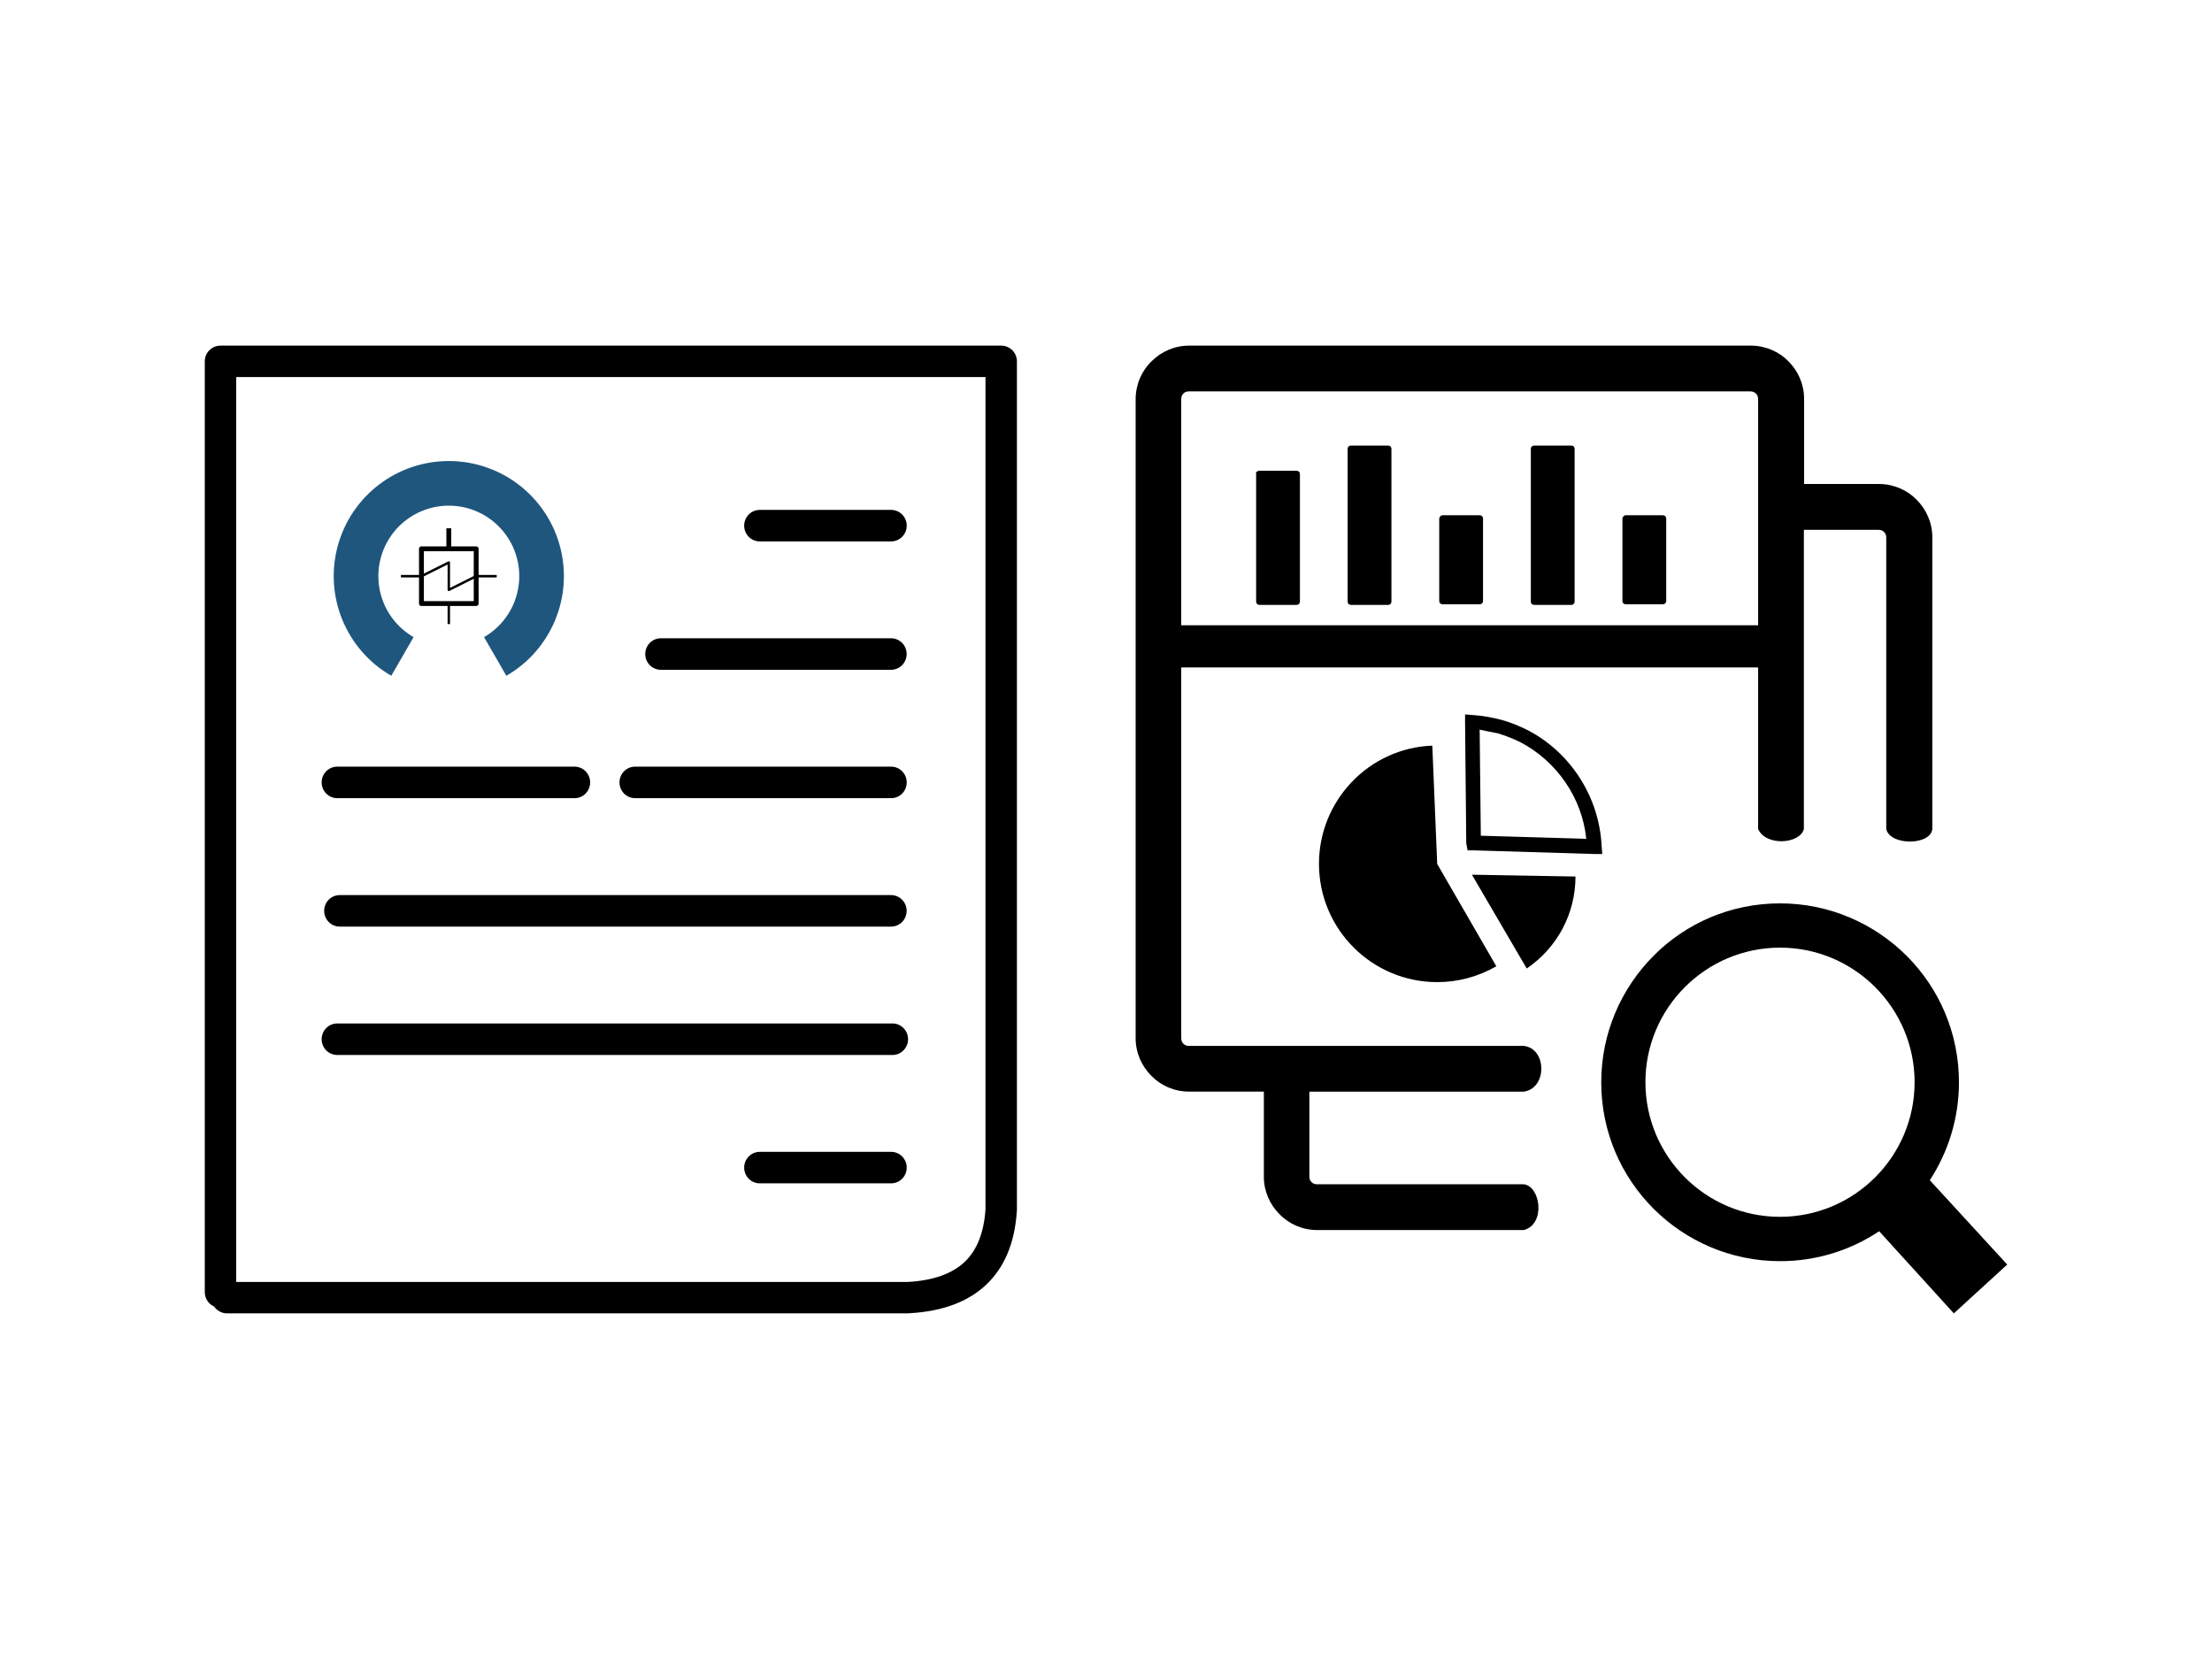
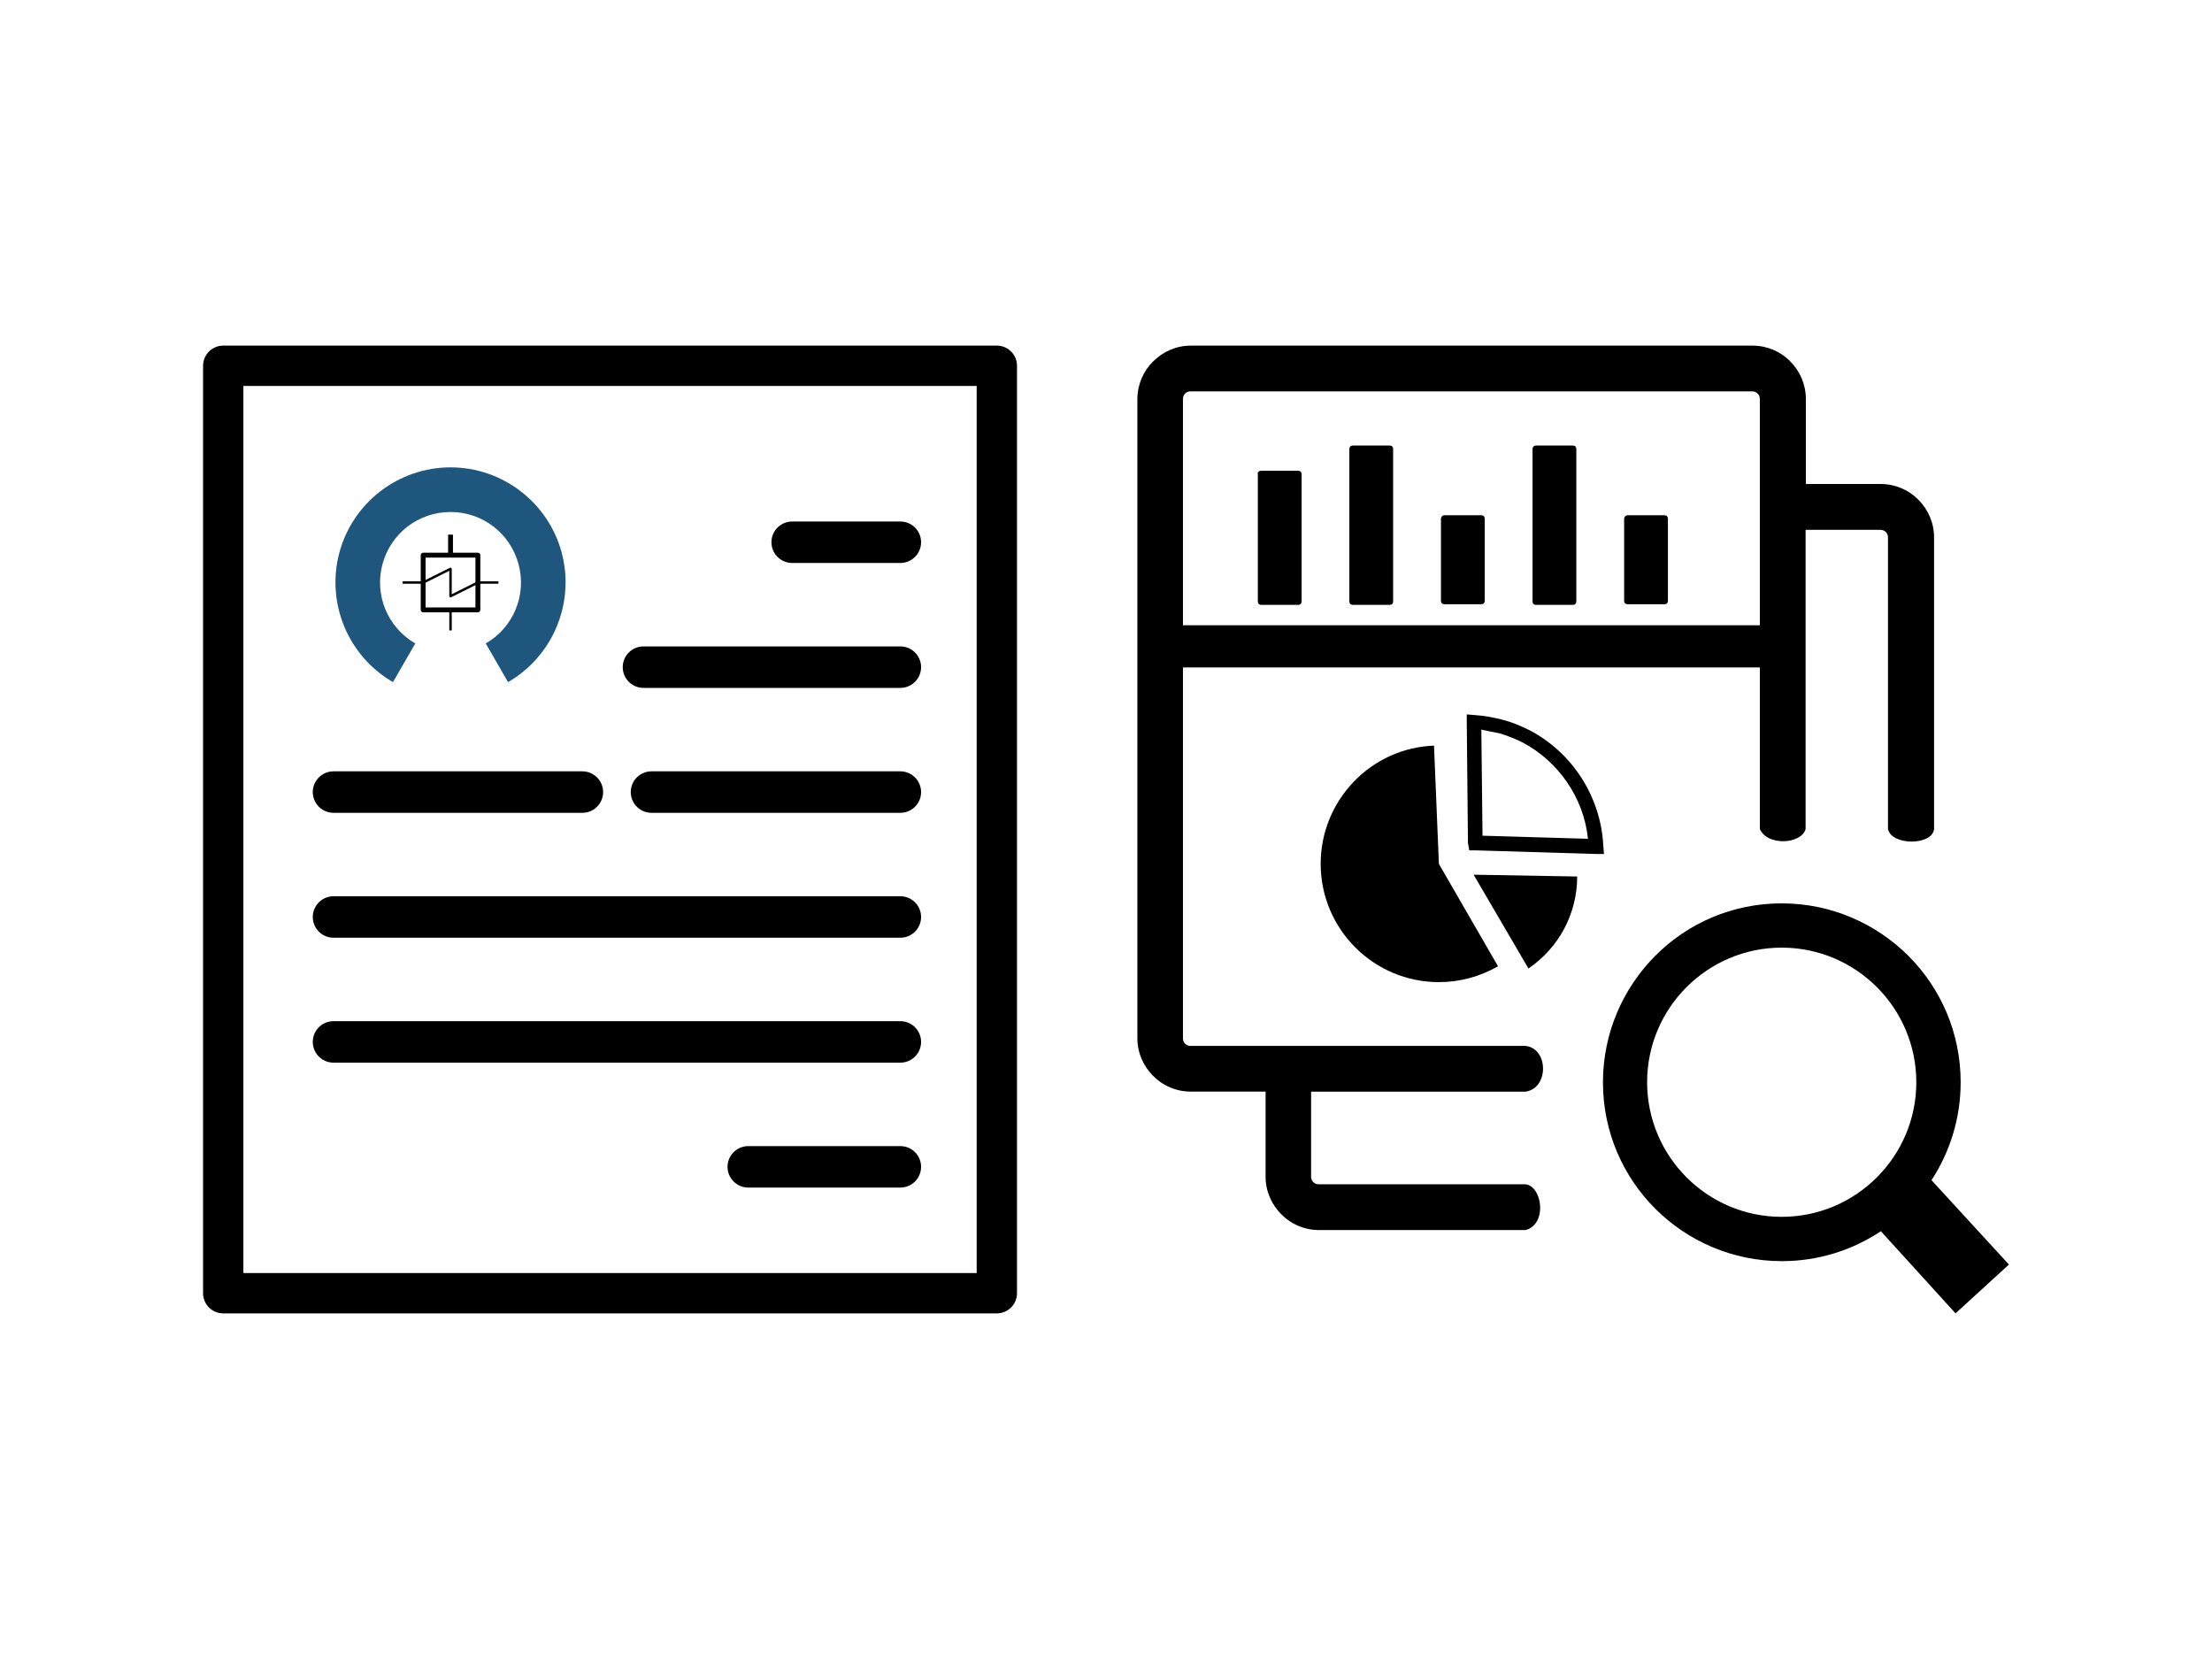
<svg xmlns="http://www.w3.org/2000/svg" xmlns:xlink="http://www.w3.org/1999/xlink" id="svg8" version="1.1" viewBox="0 0 160 120" height="120mm" width="160mm">
  <defs id="defs2">
    <linearGradient id="linearGradient2073">
      <stop id="stop2069" offset="0" style="stop-color:#000000;stop-opacity:1;" />
      <stop id="stop2071" offset="1" style="stop-color:#000000;stop-opacity:0;" />
    </linearGradient>
    <rect id="rect1009" height="0" width="12.5" y="-75" x="50" />
    <linearGradient gradientTransform="translate(0.2924316,-2.377988)" gradientUnits="userSpaceOnUse" y2="204.982" x2="223.365" y1="204.982" x1="221.694" id="linearGradient2075" xlink:href="#linearGradient2073" />
    <clipPath id="p6e57b7c683">
      <rect x="46.966" y="7.2" width="558" height="332.64" id="rect229" />
    </clipPath>
    <clipPath id="clipPath1">
      <rect x="46.966" y="7.2" width="558" height="332.64" id="rect1" />
    </clipPath>
    <clipPath id="clipPath2">
      <rect x="46.966" y="7.2" width="558" height="332.64" id="rect2" />
    </clipPath>
    <clipPath id="clipPath3">
      <rect x="46.966" y="7.2" width="558" height="332.64" id="rect3" />
    </clipPath>
    <clipPath id="clipPath4">
      <rect x="46.966" y="7.2" width="558" height="332.64" id="rect4" />
    </clipPath>
    <clipPath id="clipPath5">
      <rect x="46.966" y="7.2" width="558" height="332.64" id="rect5" />
    </clipPath>
    <clipPath id="clipPath6">
      <rect x="46.966" y="7.2" width="558" height="332.64" id="rect6" />
    </clipPath>
    <clipPath id="clipPath7">
      <rect x="46.966" y="7.2" width="558" height="332.64" id="rect7" />
    </clipPath>
    <path id="path3" d="M 0,0 V 3.5" style="stroke:#000000;stroke-width:0.8" />
    <path id="path4" d="m 2034,4250 q -487,0 -733,-480 -245,-479 -245,-1442 0,-959 245,-1439 246,-480 733,-480 491,0 736,480 246,480 246,1439 0,963 -246,1442 -245,480 -736,480 z m 0,500 q 785,0 1199,-621 414,-620 414,-1801 0,-1178 -414,-1799 -414,-620 -1199,-620 -784,0 -1198,620 -414,621 -414,1799 0,1181 414,1801 414,621 1198,621 z" transform="scale(0.015625)" />
    <path id="path5" d="m 684,794 h 660 V 0 H 684 Z" transform="scale(0.015625)" />
    <path id="path6" d="M 1228,531 H 3431 V 0 H 469 v 531 q 359,372 979,998 621,627 780,809 303,340 423,576 121,236 121,464 0,372 -261,606 -261,235 -680,235 -297,0 -627,-103 -329,-103 -704,-313 v 638 q 381,153 712,231 332,78 607,78 725,0 1156,-363 431,-362 431,-968 0,-288 -108,-546 -107,-257 -392,-607 -78,-91 -497,-524 Q 1991,1309 1228,531 Z" transform="scale(0.015625)" />
    <path id="path7" d="M 691,4666 H 3169 V 4134 H 1269 V 2991 q 137,47 274,70 138,23 276,23 781,0 1237,-428 457,-428 457,-1159 Q 3513,744 3044,326 2575,-91 1722,-91 1428,-91 1123,-41 819,9 494,109 v 635 q 281,-153 581,-228 300,-75 634,-75 541,0 856,284 316,284 316,772 0,487 -316,771 -315,285 -856,285 -253,0 -505,-56 -251,-56 -513,-175 z" transform="scale(0.015625)" />
    <path id="path8" d="M 525,4666 H 3525 V 4397 L 1831,0 H 1172 L 2766,4134 H 525 Z" transform="scale(0.015625)" />
    <path id="path9" d="M 794,531 H 1825 V 4091 L 703,3866 v 575 l 1116,225 h 631 V 531 H 3481 V 0 H 794 Z" transform="scale(0.015625)" />
    <path id="path10" d="M 3513,2113 V 0 h -575 v 2094 q 0,497 -194,743 -194,247 -581,247 -466,0 -735,-297 -269,-296 -269,-809 V 0 H 581 v 4863 h 578 V 2956 q 207,316 486,472 280,156 646,156 603,0 912,-373 310,-373 310,-1098 z" transform="scale(0.015625)" />
    <path id="path11" d="M 3597,1894 V 1613 H 953 q 38,-594 358,-905 320,-311 892,-311 331,0 642,81 311,81 618,244 V 178 Q 3153,47 2828,-22 2503,-91 2169,-91 1331,-91 842,396 353,884 353,1716 q 0,859 464,1363 464,505 1252,505 706,0 1117,-455 411,-454 411,-1235 z m -575,169 q -6,471 -264,752 -258,282 -683,282 -481,0 -770,-272 -289,-272 -333,-766 z" transform="scale(0.015625)" />
    <path id="path12" d="m 2194,1759 q -697,0 -966,-159 -269,-159 -269,-544 0,-306 202,-486 202,-179 548,-179 479,0 768,339 289,339 289,901 v 128 z m 1147,238 V 0 H 2766 V 531 Q 2569,213 2275,61 1981,-91 1556,-91 q -537,0 -855,302 -317,302 -317,808 0,590 395,890 396,300 1180,300 h 807 v 57 q 0,397 -261,614 -261,217 -733,217 -300,0 -585,-72 -284,-72 -546,-216 v 532 q 315,122 612,182 297,61 578,61 760,0 1135,-394 375,-393 375,-1193 z" transform="scale(0.015625)" />
    <path id="path13" d="M 1172,4494 V 3500 H 2356 V 3053 H 1172 V 1153 q 0,-428 117,-550 117,-122 477,-122 h 590 V 0 H 1766 Q 1100,0 847,248 594,497 594,1153 V 3053 H 172 v 447 h 422 v 994 z" transform="scale(0.015625)" />
    <path id="path14" transform="scale(0.015625)" d="" />
    <path id="path15" d="m 2631,2963 q -97,56 -211,82 -114,27 -251,27 -488,0 -749,-317 -261,-317 -261,-911 V 0 H 581 v 3500 h 578 v -544 q 182,319 472,473 291,155 707,155 59,0 131,-8 72,-7 159,-23 z" transform="scale(0.015625)" />
    <path id="path16" d="M 3513,2113 V 0 h -575 v 2094 q 0,497 -194,743 -194,247 -581,247 -466,0 -735,-297 -269,-296 -269,-809 V 0 H 581 v 3500 h 578 v -544 q 207,316 486,472 280,156 646,156 603,0 912,-373 310,-373 310,-1098 z" transform="scale(0.015625)" />
    <path id="path17" d="m 2834,3397 v -544 q -243,125 -506,187 -262,63 -544,63 -428,0 -642,-131 -214,-131 -214,-394 0,-200 153,-314 153,-114 616,-217 l 197,-44 q 612,-131 870,-370 258,-239 258,-667 0,-488 -386,-773 Q 2250,-91 1575,-91 1294,-91 989,-36 684,19 347,128 v 594 q 319,-166 628,-249 309,-82 613,-82 406,0 624,139 219,139 219,392 0,234 -158,359 -157,125 -692,241 l -200,47 q -534,112 -772,345 -237,233 -237,639 0,494 350,762 350,269 994,269 318,0 599,-47 282,-46 519,-140 z" transform="scale(0.015625)" />
    <path id="path18" d="m 2375,4863 v -479 h -550 q -309,0 -430,-125 -120,-125 -120,-450 v -309 h 947 V 3053 H 1275 V 0 H 697 V 3053 H 147 v 447 h 550 v 244 q 0,584 272,851 272,268 862,268 z" transform="scale(0.015625)" />
    <path id="path19" d="m 2906,2969 v 1894 h 575 V 0 H 2906 V 525 Q 2725,213 2448,61 2172,-91 1784,-91 1150,-91 751,415 353,922 353,1747 q 0,825 398,1331 399,506 1033,506 388,0 664,-152 277,-151 458,-463 z M 947,1747 q 0,-634 261,-995 261,-361 717,-361 456,0 718,361 263,361 263,995 0,634 -263,995 -262,361 -718,361 -456,0 -717,-361 -261,-361 -261,-995 z" transform="scale(0.015625)" />
    <path id="path20" d="m 603,3500 h 575 V 0 H 603 Z m 0,1363 h 575 V 4134 H 603 Z" transform="scale(0.015625)" />
    <path id="path21" d="m 628,4666 h 941 L 2759,1491 3956,4666 h 941 V 0 H 4281 V 4097 L 3078,897 H 2444 L 1241,4097 V 0 H 628 Z" transform="scale(0.015625)" />
    <path id="path22" d="m 213,4666 h 637 l 981,-3944 978,3944 h 710 l 981,-3944 978,3944 h 641 L 4947,0 H 4153 L 3169,4050 2175,0 h -794 z" transform="scale(0.015625)" />
    <path id="path23" d="M 0,0 H -3.5" style="stroke:#000000;stroke-width:0.8" />
    <path id="path24" d="m 2597,2516 q 453,-97 707,-404 255,-306 255,-756 0,-690 -475,-1069 -475,-378 -1350,-378 -293,0 -604,58 -311,58 -642,174 v 609 q 262,-153 574,-231 313,-78 654,-78 593,0 904,234 311,234 311,681 0,413 -289,645 -289,233 -804,233 h -544 v 519 h 569 q 465,0 712,186 247,186 247,536 0,359 -255,551 -254,193 -729,193 -260,0 -557,-57 -297,-56 -653,-174 v 562 q 360,100 674,150 314,50 592,50 719,0 1137,-327 419,-326 419,-882 0,-388 -222,-655 -222,-267 -631,-370 z" transform="scale(0.015625)" />
    <path id="path25" d="M 2419,4116 825,1625 h 1594 z m -166,550 h 794 V 1625 h 666 V 1100 H 3047 V 0 H 2419 V 1100 H 313 v 609 z" transform="scale(0.015625)" />
    <path id="path26" d="m 2113,2584 q -425,0 -674,-291 -248,-290 -248,-796 0,-503 248,-796 249,-292 674,-292 425,0 673,292 248,293 248,796 0,506 -248,796 -248,291 -673,291 z m 1253,1979 v -575 q -238,112 -480,171 -242,60 -480,60 -625,0 -955,-422 -329,-422 -376,-1275 184,272 462,417 279,145 613,145 703,0 1111,-427 408,-426 408,-1160 0,-719 -425,-1154 -425,-434 -1131,-434 -810,0 -1238,620 -428,621 -428,1799 0,1106 525,1764 525,658 1409,658 238,0 480,-47 242,-47 505,-140 z" transform="scale(0.015625)" />
    <path id="path27" d="m 2034,2216 q -450,0 -708,-241 -257,-241 -257,-662 0,-422 257,-663 258,-241 708,-241 450,0 709,242 260,243 260,662 0,421 -258,662 -257,241 -711,241 z m -631,268 q -406,100 -633,378 -226,279 -226,679 0,559 398,884 399,325 1092,325 697,0 1094,-325 397,-325 397,-884 0,-400 -227,-679 -226,-278 -629,-378 456,-106 710,-416 255,-309 255,-755 Q 3634,634 3220,271 2806,-91 2034,-91 1263,-91 848,271 434,634 434,1313 q 0,446 256,755 257,310 713,416 z m -231,997 q 0,-362 226,-565 227,-203 636,-203 407,0 636,203 230,203 230,565 0,363 -230,566 -229,203 -636,203 -409,0 -636,-203 -226,-203 -226,-566 z" transform="scale(0.015625)" />
    <path id="path28" d="m 3328,2828 q 216,388 516,572 300,184 706,184 547,0 844,-383 297,-382 297,-1088 V 0 h -578 v 2094 q 0,503 -179,746 -178,244 -543,244 -447,0 -707,-297 -259,-296 -259,-809 V 0 h -578 v 2094 q 0,506 -178,748 -178,242 -550,242 -441,0 -701,-298 -259,-298 -259,-808 V 0 H 581 v 3500 h 578 v -544 q 197,322 472,475 275,153 653,153 382,0 649,-194 267,-193 395,-562 z" transform="scale(0.015625)" />
    <path id="path29" d="M 1159,525 V -1331 H 581 v 4831 h 578 v -531 q 182,312 458,463 277,152 661,152 638,0 1036,-506 399,-506 399,-1331 0,-825 -399,-1332 -398,-506 -1036,-506 -384,0 -661,152 -276,152 -458,464 z m 1957,1222 q 0,634 -261,995 -261,361 -717,361 -457,0 -718,-361 -261,-361 -261,-995 0,-634 261,-995 261,-361 718,-361 456,0 717,361 261,361 261,995 z" transform="scale(0.015625)" />
    <path id="path30" d="m 544,1381 v 2119 h 575 V 1403 q 0,-497 193,-746 194,-248 582,-248 465,0 735,297 271,297 271,810 v 1984 h 575 V 0 H 2900 V 538 Q 2691,219 2414,64 2138,-91 1772,-91 1169,-91 856,284 544,659 544,1381 Z m 1447,2203 z" transform="scale(0.015625)" />
    <path id="path31" d="m 628,4666 h 631 V 2694 l 2094,1972 h 813 L 1850,2491 4331,0 H 3500 L 1259,2247 V 0 H 628 Z" transform="scale(0.015625)" />
    <path id="path32" d="M 0,1 C 0.265,1 0.52,0.895 0.707,0.707 0.895,0.52 1,0.265 1,0 1,-0.265 0.895,-0.52 0.707,-0.707 0.52,-0.895 0.265,-1 0,-1 -0.265,-1 -0.52,-0.895 -0.707,-0.707 -0.895,-0.52 -1,-0.265 -1,0 -1,0.265 -0.895,0.52 -0.707,0.707 -0.52,0.895 -0.265,1 0,1 Z" style="stroke:#000000" />
    <path id="path33" d="M 0,3 C 0.796,3 1.559,2.684 2.121,2.121 2.684,1.559 3,0.796 3,0 3,-0.796 2.684,-1.559 2.121,-2.121 1.559,-2.684 0.796,-3 0,-3 -0.796,-3 -1.559,-2.684 -2.121,-2.121 -2.684,-1.559 -3,-0.796 -3,0 -3,0.796 -2.684,1.559 -2.121,2.121 -1.559,2.684 -0.796,3 0,3 Z" style="stroke:#ff0000" />
    <path id="path34" d="M 0,3 C 0.796,3 1.559,2.684 2.121,2.121 2.684,1.559 3,0.796 3,0 3,-0.796 2.684,-1.559 2.121,-2.121 1.559,-2.684 0.796,-3 0,-3 -0.796,-3 -1.559,-2.684 -2.121,-2.121 -2.684,-1.559 -3,-0.796 -3,0 -3,0.796 -2.684,1.559 -2.121,2.121 -1.559,2.684 -0.796,3 0,3 Z" style="stroke:#0000ff" />
    <path id="path35" d="m 3122,3366 v -538 q -244,135 -489,202 -245,67 -495,67 -560,0 -870,-355 -309,-354 -309,-995 0,-641 309,-996 310,-354 870,-354 250,0 495,67 245,67 489,202 V 134 Q 2881,22 2623,-34 2366,-91 2075,-91 1284,-91 818,406 353,903 353,1747 q 0,856 470,1346 471,491 1290,491 265,0 518,-55 253,-54 491,-163 z" transform="scale(0.015625)" />
    <path id="path36" d="m 1959,3097 q -462,0 -731,-361 -269,-361 -269,-989 0,-628 267,-989 268,-361 733,-361 460,0 728,362 269,363 269,988 0,622 -269,986 -268,364 -728,364 z m 0,487 q 750,0 1178,-488 429,-487 429,-1349 Q 3566,888 3137,398 2709,-91 1959,-91 1206,-91 779,398 353,888 353,1747 q 0,862 426,1349 427,488 1180,488 z" transform="scale(0.015625)" />
    <path id="path37" d="M 3513,3500 2247,1797 3578,0 H 2900 L 1881,1375 863,0 H 184 L 1544,1831 300,3500 h 678 l 928,-1247 928,1247 z" transform="scale(0.015625)" />
    <path id="path38" d="m 2906,1791 q 0,625 -258,968 -257,344 -723,344 -462,0 -720,-344 -258,-343 -258,-968 0,-622 258,-966 258,-344 720,-344 466,0 723,344 258,344 258,966 z M 3481,434 q 0,-893 -397,-1329 -396,-436 -1215,-436 -303,0 -572,45 -269,45 -522,139 v 559 q 253,-137 500,-202 247,-66 503,-66 566,0 847,295 281,295 281,892 V 616 Q 2728,306 2450,153 2172,0 1784,0 1141,0 747,490 353,981 353,1791 q 0,812 394,1302 394,491 1037,491 388,0 666,-153 278,-153 456,-462 v 531 h 575 z" transform="scale(0.015625)" />
    <path id="path39" d="m 1984,4856 q -418,-718 -622,-1422 -203,-703 -203,-1425 0,-721 205,-1429 205,-708 620,-1424 h -500 q -468,735 -701,1444 -233,709 -233,1409 0,697 231,1403 232,707 703,1444 z" transform="scale(0.015625)" />
    <path id="path40" d="m 513,4856 h 500 q 468,-737 701,-1444 233,-706 233,-1403 0,-700 -233,-1409 -233,-709 -701,-1444 H 513 q 415,716 620,1424 205,708 205,1429 0,722 -205,1425 -205,704 -620,1422 z" transform="scale(0.015625)" />
    <path id="path41" d="M 1259,4147 V 519 h 763 q 966,0 1414,437 448,438 448,1382 0,937 -448,1373 -448,436 -1414,436 z m -631,519 h 1297 q 1356,0 1990,-564 635,-564 635,-1764 Q 4550,1131 3912,565 3275,0 1925,0 H 628 Z" transform="scale(0.015625)" />
    <path id="path42" d="m 628,4666 h 631 V 2753 h 2294 v 1913 h 631 V 0 H 3553 V 2222 H 1259 V 0 H 628 Z" transform="scale(0.015625)" />
    <path id="path43" d="M 628,4666 H 3578 V 4134 H 1259 V 2753 H 3481 V 2222 H 1259 V 531 H 3634 V 0 H 628 Z" transform="scale(0.015625)" />
  </defs>
  <g id="layer1" transform="translate(-61.99998,-32.63907)">
-     <g id="g4" transform="translate(0.3161605)">
-       <g id="g2-7" transform="matrix(0.5696615,0,0,0.5696615,143.8331,57.63907)">
-         <path class="st0" d="m 81.81,70.82 c 6.27,0 11.95,2.55 16.07,6.65 4.12,4.12 6.65,9.78 6.65,16.07 0,4.58 -1.37,8.86 -3.7,12.43 l 9.83,10.71 -6.78,6.2 -9.48,-10.43 c -3.6,2.4 -7.93,3.8 -12.58,3.8 -6.27,0 -11.95,-2.55 -16.06,-6.65 -4.12,-4.12 -6.65,-9.78 -6.65,-16.06 0,-6.27 2.55,-11.95 6.65,-16.07 4.1,-4.12 9.77,-6.65 16.05,-6.65 z M 5.78,40.86 v 0 47.09 c 0,0.27 0.1,0.52 0.27,0.69 0.17,0.17 0.41,0.28 0.69,0.28 h 42.53 c 2.93,0.3 3.02,5.37 0,5.81 H 22.05 v 10.8 c 0,0.28 0.1,0.52 0.28,0.69 0.17,0.17 0.41,0.27 0.69,0.27 h 26.26 c 2.12,0.24 2.81,5.06 0,5.81 H 23.05 c -1.86,0 -3.58,-0.76 -4.78,-2 -1.24,-1.24 -2,-2.92 -2,-4.78 v -10.8 h -9.5 c -1.86,0 -3.58,-0.76 -4.78,-2 -1.24,-1.24 -2,-2.92 -2,-4.78 V 6.78 C 0,4.92 0.76,3.2 2,2 3.24,0.76 4.92,0 6.78,0 H 78.1 c 1.86,0 3.58,0.76 4.78,1.99 1.24,1.24 1.99,2.93 1.99,4.78 v 10.8 0 0 h 9.5 c 1.86,0 3.58,0.76 4.78,1.99 1.24,1.24 2,2.93 2,4.78 v 37.03 c -0.2,2.12 -5.41,2.15 -5.85,0 V 24.36 c 0,-0.28 -0.1,-0.52 -0.27,-0.69 -0.17,-0.17 -0.41,-0.28 -0.69,-0.28 h -9.5 v 37.99 c -0.51,1.92 -4.84,2.21 -5.81,0 v -20.52 0 z m 0,-5.35 v 0 h 73.25 v 0 V 6.78 C 79.03,6.5 78.93,6.26 78.75,6.09 78.58,5.92 78.34,5.81 78.06,5.81 H 6.74 C 6.46,5.81 6.22,5.91 6.05,6.09 5.88,6.26 5.78,6.5 5.78,6.78 Z M 38.96,21.54 h 4.72 c 0.25,0 0.42,0.17 0.42,0.42 v 10.46 c 0,0.25 -0.17,0.42 -0.42,0.42 h -4.72 c -0.25,0 -0.42,-0.17 -0.42,-0.42 V 21.96 c 0,-0.16 0.17,-0.42 0.42,-0.42 z m 23.26,0 h 4.72 c 0.25,0 0.42,0.17 0.42,0.42 v 10.46 c 0,0.25 -0.17,0.42 -0.42,0.42 h -4.72 c -0.25,0 -0.42,-0.17 -0.42,-0.42 V 21.96 c 0,-0.16 0.17,-0.42 0.42,-0.42 z M 50.59,12.69 h 4.72 c 0.26,0 0.42,0.17 0.42,0.42 V 32.5 c 0,0.25 -0.17,0.42 -0.42,0.42 h -4.72 c -0.25,0 -0.42,-0.17 -0.42,-0.42 V 13.11 c 0,-0.25 0.17,-0.42 0.42,-0.42 z m -34.88,3.2 h 4.72 c 0.25,0 0.42,0.17 0.42,0.42 V 32.5 c 0,0.25 -0.17,0.42 -0.42,0.42 h -4.72 c -0.25,0 -0.42,-0.17 -0.42,-0.42 V 16.32 c -0.08,-0.26 0.17,-0.43 0.42,-0.43 z m 11.62,-3.2 h 4.72 c 0.25,0 0.42,0.17 0.42,0.42 V 32.5 c 0,0.25 -0.17,0.42 -0.42,0.42 h -4.72 c -0.25,0 -0.42,-0.17 -0.42,-0.42 V 13.11 c 0,-0.25 0.17,-0.42 0.42,-0.42 z m 15.36,54.49 13.15,0.23 c 0,4.72 -2.32,9.05 -6.19,11.68 z M 41.97,63.16 41.82,47.84 v -1.01 l 1.01,0.08 v 0 0 c 1.24,0.08 2.48,0.31 3.64,0.62 1.16,0.31 2.24,0.77 3.33,1.31 5.34,2.79 9.05,8.36 9.36,14.7 l 0.08,1.01 H 58.23 L 42.99,64.09 h -0.85 z m 1.7,-14.4 0.15,13.47 13.39,0.39 C 56.67,57.36 53.42,52.79 48.93,50.4 48,49.93 47,49.54 45.99,49.23 45.14,49.07 44.44,48.92 43.67,48.76 Z m -5.39,17.05 7.51,13 c -2.32,1.32 -4.87,2.01 -7.51,2.01 -8.28,0 -15.01,-6.73 -15.01,-15.02 0,-8.05 6.35,-14.7 14.39,-15.01 z m 55.61,15.64 c -3.09,-3.09 -7.36,-5.01 -12.08,-5.01 -4.71,0 -8.99,1.92 -12.08,5.01 -3.09,3.09 -5.01,7.36 -5.01,12.08 0,4.71 1.92,8.99 5.01,12.08 3.09,3.09 7.36,5.01 12.08,5.01 4.71,0 8.99,-1.92 12.08,-5.01 3.09,-3.09 5.01,-7.37 5.01,-12.08 0,-4.71 -1.92,-8.99 -5.01,-12.08 z" id="path1-2" style="clip-rule:evenodd;fill-rule:evenodd" />
-       </g>
-       <g id="g3" transform="matrix(0.9333335,0,0,0.9333335,5.099711,3.552639)">
-         <g id="layer1-4" transform="matrix(0.0628994,0,0,0.0628994,59.85692,9.625165)" style="display:inline">
-           <g transform="matrix(0.9166694,0.00891669,-0.008729,0.9162305,14.67287,82.66684)" id="g3831-9-3-1-6-3" style="display:inline;fill:none;stroke:#cfcfcf;stroke-width:1.467;stroke-linecap:round;stroke-miterlimit:4;stroke-dasharray:none;stroke-opacity:1" />
-           <g style="display:inline" id="g3465-3-7" transform="matrix(1.14,0,0,1.14,-68.51346,-174.879)">
-             <path style="display:inline;opacity:1;vector-effect:none;fill:none;fill-opacity:1;fill-rule:nonzero;stroke:#1f567d;stroke-width:48.246;stroke-linecap:butt;stroke-linejoin:miter;stroke-miterlimit:4;stroke-dasharray:none;stroke-dashoffset:0;stroke-opacity:1" id="path3981-2-1-6-7-5-0-4-4-8-3-3" transform="rotate(90.00083)" d="m 1163.269,-505.784 a 100.262,100.262 0 0 1 -112.779,46.715 100.262,100.262 0 0 1 -74.312,-96.846 100.262,100.262 0 0 1 74.312,-96.846 100.262,100.262 0 0 1 112.779,46.715" />
-             <path style="display:inline;fill:none;stroke:#000000;stroke-width:5.263;stroke-linecap:butt;stroke-linejoin:round;stroke-miterlimit:4;stroke-dasharray:none;stroke-opacity:1" d="m 526.324,1046.952 v 59.151 h 59.151 v -59.151 z" id="path1531-3" />
-             <path style="display:inline;fill:none;stroke:#000000;stroke-width:5.263;stroke-linecap:butt;stroke-linejoin:round;stroke-miterlimit:4;stroke-dasharray:none;stroke-opacity:1" d="m 555.9,1024.77 v 22.182" id="path1539-6" />
-             <path style="display:inline;fill:none;stroke:#000000;stroke-width:2.632;stroke-linecap:butt;stroke-linejoin:round;stroke-miterlimit:4;stroke-dasharray:none;stroke-opacity:1" d="m 607.657,1076.527 h -22.182 l -29.575,14.788 v -29.576 l -29.575,14.788 h -22.182" id="path1541-7" />
-             <path style="display:inline;fill:none;stroke:#000000;stroke-width:2.632;stroke-linecap:butt;stroke-linejoin:round;stroke-miterlimit:4;stroke-dasharray:none;stroke-opacity:1" d="m 555.9,1106.103 v 22.182" id="path1543-5" />
-           </g>
-         </g>
-         <g id="g2">
-           <g id="g1">
-             <path class="st0" d="m 119.507,73.123 c -0.665,0 -1.208,-0.543 -1.208,-1.221 0,-0.671 0.537,-1.221 1.208,-1.221 h 10.181 c 0.665,0 1.208,0.543 1.208,1.221 0,0.671 -0.537,1.221 -1.208,1.221 z M 86.762,93.021 c -0.665,0 -1.208,-0.543 -1.208,-1.221 0,-0.677 0.537,-1.221 1.208,-1.221 h 18.39 c 0.665,0 1.208,0.543 1.208,1.221 0,0.677 -0.537,1.221 -1.208,1.221 z m 23.083,0 c -0.665,0 -1.208,-0.543 -1.208,-1.221 0,-0.677 0.537,-1.221 1.208,-1.221 h 19.843 c 0.665,0 1.208,0.543 1.208,1.221 0,0.677 -0.537,1.221 -1.208,1.221 z M 77.216,132.419 c -0.421,-0.195 -0.72,-0.616 -0.72,-1.117 V 59.17 c 0,-0.671 0.543,-1.221 1.221,-1.221 h 11.841 48.657 c 0.671,0 1.221,0.543 1.221,1.221 v 65.753 c 0,0.067 -0.006,0.128 -0.012,0.189 -0.171,2.399 -0.952,4.266 -2.356,5.603 -1.404,1.331 -3.375,2.075 -5.933,2.222 -0.055,0.006 -0.104,0.012 -0.159,0.012 H 78.223 c -0.415,0 -0.787,-0.214 -1.007,-0.531 z M 137,124.893 V 60.385 H 89.557 78.931 v 70.129 h 52.039 0.024 c 1.959,-0.11 3.424,-0.635 4.395,-1.556 0.958,-0.909 1.489,-2.271 1.611,-4.065 z M 86.762,112.924 c -0.665,0 -1.208,-0.543 -1.208,-1.221 0,-0.671 0.537,-1.221 1.208,-1.221 h 43.03 c 0.665,0 1.208,0.543 1.208,1.221 0,0.671 -0.537,1.221 -1.208,1.221 z m 0.195,-9.949 c -0.665,0 -1.208,-0.543 -1.208,-1.221 0,-0.677 0.537,-1.221 1.208,-1.221 h 42.725 c 0.665,0 1.208,0.543 1.208,1.221 0,0.677 -0.537,1.221 -1.208,1.221 z M 111.841,83.072 c -0.665,0 -1.208,-0.543 -1.208,-1.221 0,-0.671 0.537,-1.221 1.208,-1.221 h 17.841 c 0.665,0 1.208,0.543 1.208,1.221 0,0.671 -0.537,1.221 -1.208,1.221 z m 7.666,39.801 c -0.665,0 -1.208,-0.543 -1.208,-1.221 0,-0.671 0.537,-1.221 1.208,-1.221 h 10.181 c 0.665,0 1.208,0.543 1.208,1.221 0,0.671 -0.537,1.221 -1.208,1.221 z" id="path1" style="clip-rule:evenodd;fill-rule:evenodd;stroke-width:0.61" />
-           </g>
-         </g>
+     <g id="g51" transform="translate(0.1243555,-0.5999979)">
+       <path class="st0" d="m 190.753,98.582 c 3.572,0 6.807,1.453 9.154,3.788 2.347,2.347 3.788,5.571 3.788,9.154 0,2.609 -0.78,5.047 -2.108,7.081 l 5.6,6.101 -3.862,3.532 -5.4,-5.942 c -2.051,1.367 -4.517,2.165 -7.166,2.165 -3.572,0 -6.807,-1.453 -9.149,-3.788 -2.347,-2.347 -3.788,-5.571 -3.788,-9.149 0,-3.572 1.453,-6.807 3.788,-9.154 2.336,-2.347 5.566,-3.788 9.143,-3.788 z M 147.442,81.515 v 0 26.825 c 0,0.154 0.057,0.296 0.154,0.393 0.097,0.097 0.234,0.16 0.393,0.16 h 24.228 c 1.669,0.171 1.72,3.059 0,3.31 h -15.506 v 6.152 c 0,0.16 0.057,0.296 0.16,0.393 0.097,0.097 0.234,0.154 0.393,0.154 h 14.959 c 1.208,0.137 1.601,2.882 0,3.31 h -14.942 c -1.06,0 -2.039,-0.433 -2.723,-1.139 -0.706,-0.706 -1.139,-1.663 -1.139,-2.723 v -6.152 h -5.412 c -1.06,0 -2.039,-0.433 -2.723,-1.139 -0.706,-0.706 -1.139,-1.663 -1.139,-2.723 V 62.101 c 0.006,-1.06 0.439,-2.039 1.145,-2.723 0.706,-0.706 1.663,-1.139 2.723,-1.139 h 40.628 c 1.06,0 2.039,0.433 2.723,1.134 0.706,0.706 1.134,1.669 1.134,2.723 v 6.152 0 0 h 5.412 c 1.06,0 2.039,0.433 2.723,1.134 0.706,0.706 1.139,1.669 1.139,2.723 v 21.095 c -0.114,1.208 -3.082,1.225 -3.333,0 V 72.116 c 0,-0.16 -0.057,-0.296 -0.154,-0.393 -0.097,-0.097 -0.234,-0.16 -0.393,-0.16 h -5.412 v 21.641 c -0.291,1.094 -2.757,1.259 -3.31,0 v -11.689 0 z m 0,-3.048 v 0 h 41.728 v 0 -16.366 c 0,-0.16 -0.057,-0.296 -0.16,-0.393 -0.097,-0.097 -0.234,-0.16 -0.393,-0.16 h -40.628 c -0.16,0 -0.296,0.057 -0.393,0.16 -0.097,0.097 -0.154,0.234 -0.154,0.393 z m 18.901,-7.958 h 2.689 c 0.142,0 0.239,0.097 0.239,0.239 v 5.959 c 0,0.142 -0.097,0.239 -0.239,0.239 h -2.689 c -0.142,0 -0.239,-0.097 -0.239,-0.239 v -5.959 c 0,-0.091 0.097,-0.239 0.239,-0.239 z m 13.25,0 h 2.689 c 0.142,0 0.239,0.097 0.239,0.239 v 5.959 c 0,0.142 -0.097,0.239 -0.239,0.239 h -2.689 c -0.142,0 -0.239,-0.097 -0.239,-0.239 v -5.959 c 0,-0.091 0.097,-0.239 0.239,-0.239 z m -6.625,-5.042 h 2.689 c 0.148,0 0.239,0.097 0.239,0.239 v 11.046 c 0,0.142 -0.097,0.239 -0.239,0.239 h -2.689 c -0.142,0 -0.239,-0.097 -0.239,-0.239 V 65.707 c 0,-0.142 0.097,-0.239 0.239,-0.239 z m -19.87,1.823 h 2.689 c 0.142,0 0.239,0.097 0.239,0.239 v 9.223 c 0,0.142 -0.097,0.239 -0.239,0.239 h -2.689 c -0.142,0 -0.239,-0.097 -0.239,-0.239 v -9.217 c -0.046,-0.148 0.097,-0.245 0.239,-0.245 z m 6.619,-1.823 h 2.689 c 0.142,0 0.239,0.097 0.239,0.239 v 11.046 c 0,0.142 -0.097,0.239 -0.239,0.239 h -2.689 c -0.142,0 -0.239,-0.097 -0.239,-0.239 V 65.707 c 0,-0.142 0.097,-0.239 0.239,-0.239 z m 8.75,31.041 7.491,0.131 c 0,2.689 -1.322,5.155 -3.526,6.654 z m -0.41,-2.29 -0.086,-8.727 v -0.575 l 0.575,0.046 v 0 0 c 0.706,0.046 1.413,0.177 2.074,0.353 0.661,0.177 1.276,0.439 1.897,0.746 3.042,1.589 5.155,4.762 5.332,8.374 l 0.046,0.575 h -0.575 l -8.682,-0.262 h -0.484 z m 0.968,-8.203 0.085,7.673 7.628,0.222 c -0.308,-2.996 -2.159,-5.6 -4.717,-6.961 -0.53,-0.268 -1.099,-0.49 -1.675,-0.667 -0.484,-0.091 -0.883,-0.177 -1.322,-0.268 z m -3.07,9.713 4.278,7.406 c -1.322,0.752 -2.774,1.145 -4.278,1.145 -4.717,0 -8.551,-3.834 -8.551,-8.556 0,-4.586 3.617,-8.374 8.197,-8.551 z m 31.679,8.91 c -1.76,-1.76 -4.193,-2.854 -6.882,-2.854 -2.683,0 -5.121,1.094 -6.882,2.854 -1.76,1.76 -2.854,4.193 -2.854,6.882 0,2.683 1.094,5.121 2.854,6.882 1.76,1.76 4.193,2.854 6.882,2.854 2.683,0 5.121,-1.094 6.882,-2.854 1.76,-1.76 2.854,-4.198 2.854,-6.882 0,-2.683 -1.094,-5.121 -2.854,-6.882 z" id="path1-2" style="clip-rule:evenodd;fill-rule:evenodd;stroke-width:0.57;stroke-dasharray:none" />
+       <g id="g50">
+         <path style="color:#000000;fill:#1f567d;stroke-width:0.135;stroke-dasharray:none" d="m 102.787,75.266 c -0.008,-0.682 -0.1,-1.371 -0.282,-2.052 -0.973,-3.632 -4.281,-6.17 -8.041,-6.17 -3.76,-5.5e-5 -7.068,2.538 -8.041,6.17 -0.973,3.632 0.622,7.484 3.878,9.364 l 1.614,-2.796 c -2.004,-1.157 -2.973,-3.497 -2.374,-5.732 0.599,-2.235 2.608,-3.777 4.922,-3.777 2.314,3.3e-5 4.323,1.542 4.922,3.777 0.599,2.235 -0.37,4.575 -2.374,5.732 l 1.614,2.796 c 2.646,-1.527 4.195,-4.357 4.161,-7.312 z" id="path3981-2-1-6-7-5-0-4-4-8-3-3" />
+         <path style="color:#000000;fill:#000000;stroke-width:0.135;stroke-linejoin:round;stroke-dasharray:none" d="m 92.484,73.219 a 0.176,0.176 0 0 0 -0.176,0.176 v 3.959 a 0.176,0.176 0 0 0 0.176,0.176 h 3.959 a 0.176,0.176 0 0 0 0.176,-0.176 v -3.959 a 0.176,0.176 0 0 0 -0.176,-0.176 z m 0.176,0.352 h 3.606 V 77.178 H 92.66 Z" id="path1531-3" />
+         <path style="color:#000000;fill:#000000;stroke-width:0.135;stroke-linejoin:round;stroke-dasharray:none" d="m 94.288,71.911 v 1.485 h 0.352 v -1.485 z" id="path1539-6" />
+         <path style="color:#000000;fill:#000000;stroke-width:0.135;stroke-linejoin:round;stroke-dasharray:none" d="m 94.424,74.306 -1.961,0.98 h -1.464 v 0.176 h 1.485 a 0.088,0.088 0 0 0 0.039,-0.009 l 1.852,-0.926 v 1.837 a 0.088,0.088 0 0 0 0.127,0.079 l 1.961,-0.98 h 1.464 v -0.176 h -1.485 a 0.088,0.088 0 0 0 -0.039,0.009 l -1.852,0.926 v -1.837 a 0.088,0.088 0 0 0 -0.127,-0.079 z" id="path1541-7" />
+         <path style="color:#000000;fill:#000000;stroke-width:0.135;stroke-linejoin:round;stroke-dasharray:none" d="m 94.376,77.354 v 1.485 h 0.176 v -1.485 z" id="path1543-5" />
+         <rect style="fill:none;stroke:#000000;stroke-width:2.917;stroke-linejoin:round;stroke-miterlimit:0;stroke-dasharray:none;paint-order:markers stroke fill" id="rect44" width="55.957" height="67.083" x="78.022" y="59.697" />
+         <path style="fill:none;stroke:#000000;stroke-width:3;stroke-linecap:round;stroke-linejoin:round;stroke-miterlimit:0;stroke-dasharray:none;paint-order:markers stroke fill" d="m 119.176,72.46 h 7.824" id="path44" />
+         <path style="fill:none;stroke:#000000;stroke-width:3;stroke-linecap:round;stroke-linejoin:round;stroke-miterlimit:0;stroke-dasharray:none;paint-order:markers stroke fill" d="m 108.42,81.496 18.58,2e-6" id="path45" />
+         <path style="fill:none;stroke:#000000;stroke-width:3;stroke-linecap:round;stroke-linejoin:round;stroke-miterlimit:0;stroke-dasharray:none;paint-order:markers stroke fill" d="m 86,90.532 h 18" id="path46" />
+         <path style="fill:none;stroke:#000000;stroke-width:3;stroke-linecap:round;stroke-linejoin:round;stroke-miterlimit:0;stroke-dasharray:none;paint-order:markers stroke fill" d="m 109,90.532 h 18" id="path47" />
+         <path style="fill:none;stroke:#000000;stroke-width:3;stroke-linecap:round;stroke-linejoin:round;stroke-miterlimit:0;stroke-dasharray:none;paint-order:markers stroke fill" d="m 86,99.567 h 41" id="path48" />
+         <path style="fill:none;stroke:#000000;stroke-width:3;stroke-linecap:round;stroke-linejoin:round;stroke-miterlimit:0;stroke-dasharray:none;paint-order:markers stroke fill" d="m 86,108.603 h 41" id="path49" />
+         <path style="fill:none;stroke:#000000;stroke-width:3;stroke-linecap:round;stroke-linejoin:round;stroke-miterlimit:0;stroke-dasharray:none;paint-order:markers stroke fill" d="m 116,117.639 h 11" id="path50" />
      </g>
    </g>
  </g>
</svg>
